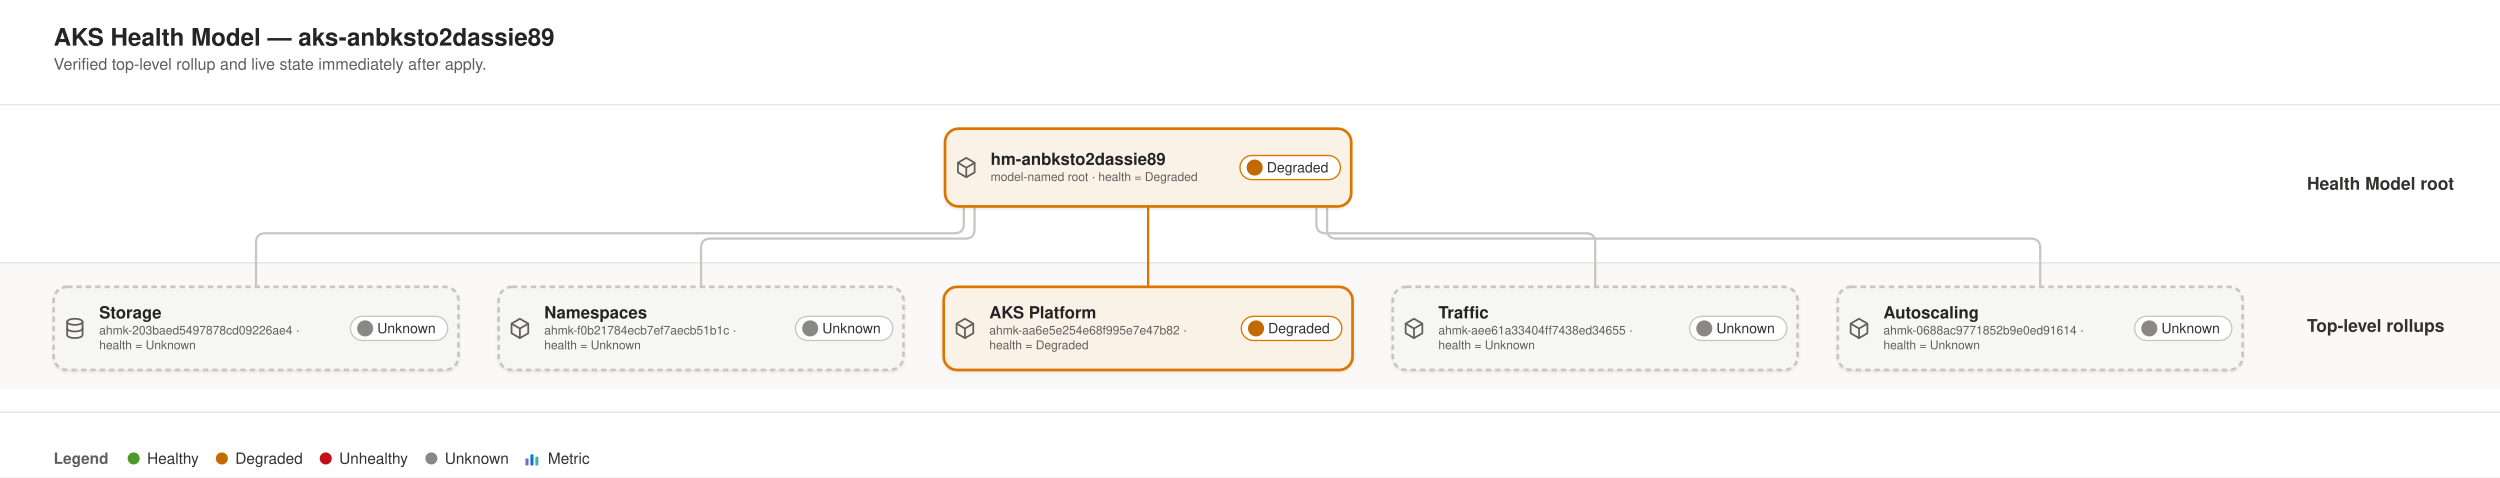
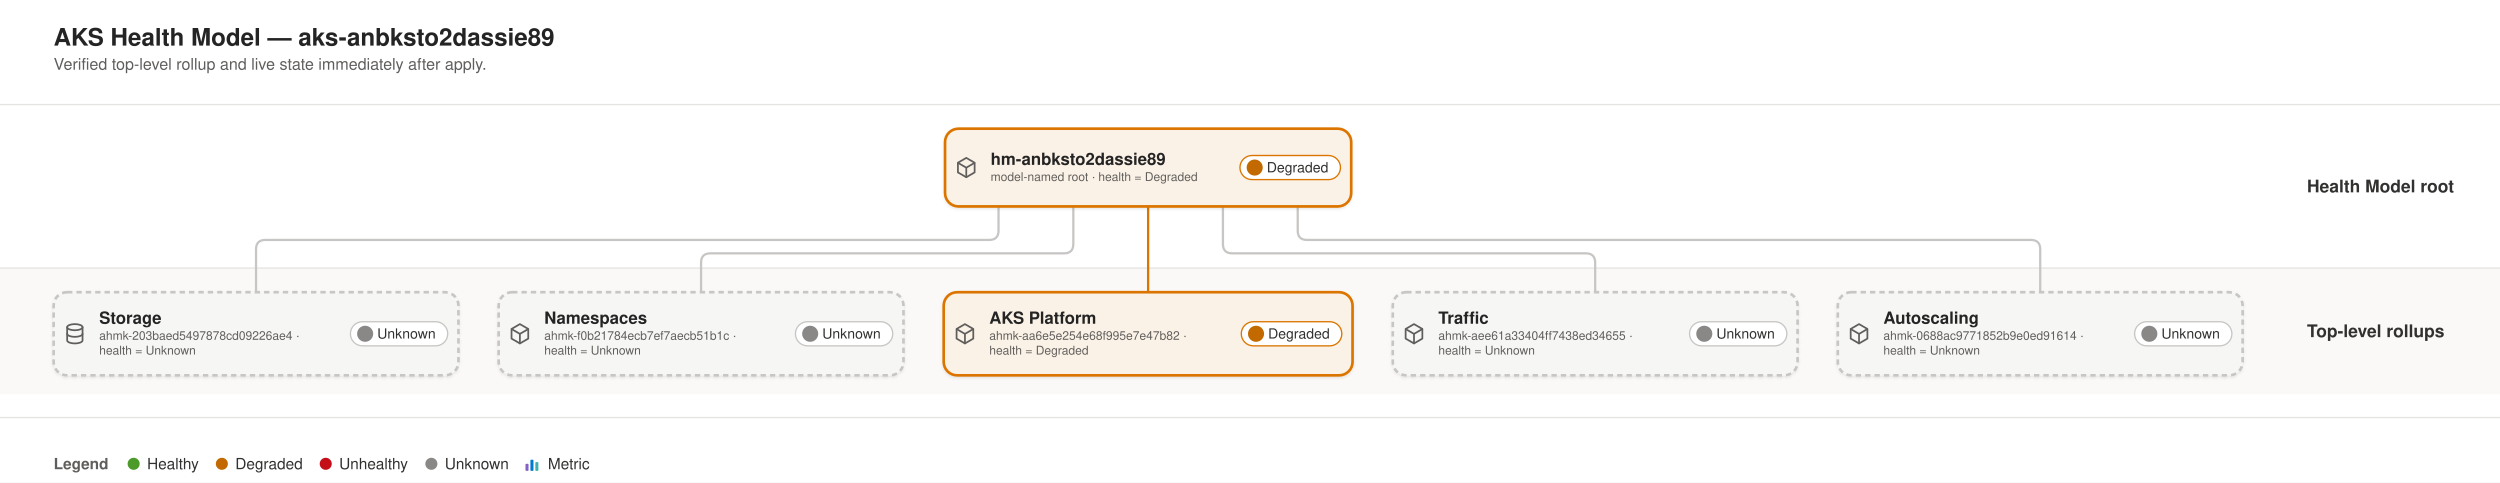
- <svg xmlns="http://www.w3.org/2000/svg" width="1865" height="356" viewBox="0 0 1865 356" font-family="Segoe UI, -apple-system, BlinkMacSystemFont, Helvetica, Arial, sans-serif">
+ <svg xmlns="http://www.w3.org/2000/svg" width="1865" height="360" viewBox="0 0 1865 360" font-family="Segoe UI, -apple-system, BlinkMacSystemFont, Helvetica, Arial, sans-serif">
  <defs>
    <filter id="cs" x="-20%" y="-20%" width="140%" height="140%">
      <feDropShadow dx="0" dy="1" stdDeviation="1.3" flood-color="#000" flood-opacity="0.1" />
    </filter>
  </defs>
-   <rect width="1865" height="356" fill="#ffffff" />
-   <rect x="0" y="78.0" width="1865" height="118.0" fill="#ffffff" />
+   <rect width="1865" height="360" fill="#ffffff" />
+   <rect x="0" y="78.0" width="1865" height="122.0" fill="#ffffff" />
  <line x1="0" y1="78.0" x2="1865" y2="78.0" stroke="#e6e4e2" />
-   <text x="1721.0" y="141.5" font-size="13" font-weight="700" fill="#323130">Health Model root</text>
-   <rect x="0" y="196.0" width="1865" height="94.0" fill="#faf9f8" />
-   <line x1="0" y1="196.0" x2="1865" y2="196.0" stroke="#e6e4e2" />
-   <text x="1721.0" y="247.5" font-size="13" font-weight="700" fill="#323130">Top-level rollups</text>
-   <line x1="0" y1="307.5" x2="1865" y2="307.5" stroke="#e6e4e2" />
+   <text x="1721.0" y="143.5" font-size="13" font-weight="700" fill="#323130">Health Model root</text>
+   <rect x="0" y="200.0" width="1865" height="94.0" fill="#faf9f8" />
+   <line x1="0" y1="200.0" x2="1865" y2="200.0" stroke="#e6e4e2" />
+   <text x="1721.0" y="251.5" font-size="13" font-weight="700" fill="#323130">Top-level rollups</text>
+   <line x1="0" y1="311.5" x2="1865" y2="311.5" stroke="#e6e4e2" />
  <text x="40" y="34" font-size="18" font-weight="700" fill="#242424">AKS Health Model — aks-anbksto2dassie89</text>
  <text x="40" y="52" font-size="12" fill="#605e5c">Verified top-level rollup and live state immediately after apply.</text>
-   <text x="40.0" y="346.0" font-size="11.5" font-weight="600" fill="#605e5c">Legend</text>
-   <circle cx="99.7" cy="342.0" r="4.5" fill="#4c9a2a" />
-   <text x="109.7" y="346.0" font-size="11.5" fill="#323130">Healthy</text>
-   <circle cx="165.5" cy="342.0" r="4.5" fill="#c26a00" />
-   <text x="175.5" y="346.0" font-size="11.5" fill="#323130">Degraded</text>
-   <circle cx="243.0" cy="342.0" r="4.5" fill="#c50f18" />
-   <text x="253.0" y="346.0" font-size="11.5" fill="#323130">Unhealthy</text>
-   <circle cx="321.8" cy="342.0" r="4.5" fill="#8a8886" />
-   <text x="331.8" y="346.0" font-size="11.5" fill="#323130">Unknown</text>
-   <g transform="translate(390.7,335.0) scale(0.875)">
+   <text x="40.0" y="350.0" font-size="11.5" font-weight="600" fill="#605e5c">Legend</text>
+   <circle cx="99.7" cy="346.0" r="4.5" fill="#4c9a2a" />
+   <text x="109.7" y="350.0" font-size="11.5" fill="#323130">Healthy</text>
+   <circle cx="165.5" cy="346.0" r="4.5" fill="#c26a00" />
+   <text x="175.5" y="350.0" font-size="11.5" fill="#323130">Degraded</text>
+   <circle cx="243.0" cy="346.0" r="4.5" fill="#c50f18" />
+   <text x="253.0" y="350.0" font-size="11.5" fill="#323130">Unhealthy</text>
+   <circle cx="321.8" cy="346.0" r="4.5" fill="#8a8886" />
+   <text x="331.8" y="350.0" font-size="11.5" fill="#323130">Unknown</text>
+   <g transform="translate(390.7,339.0) scale(0.875)">
    <rect x="1.5" y="8" width="2.6" height="6" rx="0.6" fill="#8661c5" />
    <rect x="5.7" y="4.5" width="2.6" height="9.5" rx="0.6" fill="#0078D4" />
    <rect x="9.9" y="6.5" width="2.6" height="7.5" rx="0.6" fill="#3fb0ac" />
  </g>
-   <text x="408.7" y="346.0" font-size="11.5" fill="#323130">Metric</text>
+   <text x="408.7" y="350.0" font-size="11.5" fill="#323130">Metric</text>
  <g transform="translate(40.0,0)">
    <g fill="none" stroke-linecap="butt" stroke-linejoin="round">
-       <path d="M151.0 214.0 L151.0 181.0 Q151.0 174.0 158.0 174.0 L672.0 174.0 Q679.0 174.0 679.0 167.0 L679.0 154.0" stroke="#c8c6c4" stroke-width="1.7" />
-       <path d="M483.0 214.0 L483.0 185.0 Q483.0 178.0 490.0 178.0 L680.0 178.0 Q687.0 178.0 687.0 171.0 L687.0 154.0" stroke="#c8c6c4" stroke-width="1.7" />
-       <path d="M1150.0 214.0 L1150.0 181.0 Q1150.0 174.0 1143.0 174.0 L949.0 174.0 Q942.0 174.0 942.0 167.0 L942.0 154.0" stroke="#c8c6c4" stroke-width="1.7" />
-       <path d="M1482.0 214.0 L1482.0 185.0 Q1482.0 178.0 1475.0 178.0 L957.0 178.0 Q950.0 178.0 950.0 171.0 L950.0 154.0" stroke="#c8c6c4" stroke-width="1.7" />
-       <path d="M816.5 214.0 L816.5 154.0" stroke="#db7500" stroke-width="1.7" />
+       <path d="M151.0 218.0 L151.0 186.0 Q151.0 179.0 158.0 179.0 L697.9 179.0 Q704.9 179.0 704.9 172.0 L704.9 154.0" stroke="#c8c6c4" stroke-width="1.7" />
+       <path d="M483.0 218.0 L483.0 196.0 Q483.0 189.0 490.0 189.0 L753.7 189.0 Q760.7 189.0 760.7 182.0 L760.7 154.0" stroke="#c8c6c4" stroke-width="1.7" />
+       <path d="M1150.0 218.0 L1150.0 196.0 Q1150.0 189.0 1143.0 189.0 L879.3 189.0 Q872.3 189.0 872.3 182.0 L872.3 154.0" stroke="#c8c6c4" stroke-width="1.7" />
+       <path d="M1482.0 218.0 L1482.0 186.0 Q1482.0 179.0 1475.0 179.0 L935.1 179.0 Q928.1 179.0 928.1 172.0 L928.1 154.0" stroke="#c8c6c4" stroke-width="1.7" />
+       <path d="M816.5 218.0 L816.5 154.0" stroke="#db7500" stroke-width="1.7" />
    </g>
    <g filter="url(#cs)">
-       <rect x="0.0" y="214.0" width="302" height="62" rx="10" fill="#f6f6f5" stroke="#c8c6c4" stroke-width="2" stroke-dasharray="4 3" />
+       <rect x="0.0" y="218.0" width="302" height="62" rx="10" fill="#f6f6f5" stroke="#c8c6c4" stroke-width="2" stroke-dasharray="4 3" />
    </g>
-     <g transform="translate(6.0,235.16) scale(0.82)">
+     <g transform="translate(6.0,239.16) scale(0.82)">
      <ellipse cx="12" cy="6" rx="7" ry="2.8" fill="none" stroke="#605e5c" stroke-width="1.6" stroke-linecap="round" stroke-linejoin="round" />
      <path d="M5 6v12c0 1.55 3.13 2.8 7 2.8s7-1.25 7-2.8V6" fill="none" stroke="#605e5c" stroke-width="1.6" stroke-linecap="round" stroke-linejoin="round" />
      <path d="M5 12c0 1.55 3.13 2.8 7 2.8s7-1.25 7-2.8" fill="none" stroke="#605e5c" stroke-width="1.6" stroke-linecap="round" stroke-linejoin="round" />
    </g>
-     <text x="34.0" y="237.5" font-size="12.5" font-weight="600" fill="#242424">Storage</text>
-     <text x="34.0" y="249.5" font-size="9" fill="#605e5c">ahmk-203baed5497878cd09226ae4 ·</text>
-     <text x="34.0" y="260.5" font-size="9" fill="#605e5c">health = Unknown</text>
-     <rect x="221.4" y="236.00" width="72.6" height="18" rx="9" fill="#ffffff" stroke="#c8c6c4" stroke-width="1" />
-     <circle cx="232.4" cy="245.0" r="6" fill="#8a8886" />
-     <text x="241.4" y="248.57" font-size="10.5" fill="#323130">Unknown</text>
+     <text x="34.0" y="241.5" font-size="12.5" font-weight="600" fill="#242424">Storage</text>
+     <text x="34.0" y="253.5" font-size="9" fill="#605e5c">ahmk-203baed5497878cd09226ae4 ·</text>
+     <text x="34.0" y="264.5" font-size="9" fill="#605e5c">health = Unknown</text>
+     <rect x="221.4" y="240.00" width="72.6" height="18" rx="9" fill="#ffffff" stroke="#c8c6c4" stroke-width="1" />
+     <circle cx="232.4" cy="249.0" r="6" fill="#8a8886" />
+     <text x="241.4" y="252.57" font-size="10.5" fill="#323130">Unknown</text>
    <g filter="url(#cs)">
      <rect x="665.0" y="96.0" width="303" height="58" rx="10" fill="#fbf2e7" stroke="#db7500" stroke-width="2" />
    </g>
    <g transform="translate(671.0,115.16) scale(0.82)">
      <path d="M12 3.2l7.6 4.4v8.8L12 20.8l-7.6-4.4V7.6z" fill="none" stroke="#605e5c" stroke-width="1.6" stroke-linecap="round" stroke-linejoin="round" />
      <path d="M4.6 7.8l7.4 4.3 7.4-4.3M12 12.1v8.6" fill="none" stroke="#605e5c" stroke-width="1.6" stroke-linecap="round" stroke-linejoin="round" />
    </g>
    <text x="699.0" y="123.0" font-size="12.5" font-weight="600" fill="#242424">hm-anbksto2dassie89</text>
    <text x="699.0" y="135.0" font-size="9" fill="#605e5c">model-named root · health = Degraded</text>
    <rect x="885.0" y="116.00" width="75.0" height="18" rx="9" fill="#ffffff" stroke="#db7500" stroke-width="1" />
    <circle cx="896.0" cy="125.0" r="6" fill="#c26a00" />
    <text x="905.0" y="128.57" font-size="10.5" fill="#323130">Degraded</text>
    <g filter="url(#cs)">
-       <rect x="332.0" y="214.0" width="302" height="62" rx="10" fill="#f6f6f5" stroke="#c8c6c4" stroke-width="2" stroke-dasharray="4 3" />
+       <rect x="332.0" y="218.0" width="302" height="62" rx="10" fill="#f6f6f5" stroke="#c8c6c4" stroke-width="2" stroke-dasharray="4 3" />
    </g>
-     <g transform="translate(338.0,235.16) scale(0.82)">
+     <g transform="translate(338.0,239.16) scale(0.82)">
      <path d="M12 3.2l7.6 4.4v8.8L12 20.8l-7.6-4.4V7.6z" fill="none" stroke="#605e5c" stroke-width="1.6" stroke-linecap="round" stroke-linejoin="round" />
      <path d="M4.6 7.8l7.4 4.3 7.4-4.3M12 12.1v8.6" fill="none" stroke="#605e5c" stroke-width="1.6" stroke-linecap="round" stroke-linejoin="round" />
    </g>
-     <text x="366.0" y="237.5" font-size="12.5" font-weight="600" fill="#242424">Namespaces</text>
-     <text x="366.0" y="249.5" font-size="9" fill="#605e5c">ahmk-f0b21784ecb7ef7aecb51b1c ·</text>
-     <text x="366.0" y="260.5" font-size="9" fill="#605e5c">health = Unknown</text>
-     <rect x="553.4" y="236.00" width="72.6" height="18" rx="9" fill="#ffffff" stroke="#c8c6c4" stroke-width="1" />
-     <circle cx="564.4" cy="245.0" r="6" fill="#8a8886" />
-     <text x="573.4" y="248.57" font-size="10.5" fill="#323130">Unknown</text>
+     <text x="366.0" y="241.5" font-size="12.5" font-weight="600" fill="#242424">Namespaces</text>
+     <text x="366.0" y="253.5" font-size="9" fill="#605e5c">ahmk-f0b21784ecb7ef7aecb51b1c ·</text>
+     <text x="366.0" y="264.5" font-size="9" fill="#605e5c">health = Unknown</text>
+     <rect x="553.4" y="240.00" width="72.6" height="18" rx="9" fill="#ffffff" stroke="#c8c6c4" stroke-width="1" />
+     <circle cx="564.4" cy="249.0" r="6" fill="#8a8886" />
+     <text x="573.4" y="252.57" font-size="10.5" fill="#323130">Unknown</text>
    <g filter="url(#cs)">
-       <rect x="664.0" y="214.0" width="305" height="62" rx="10" fill="#fbf2e7" stroke="#db7500" stroke-width="2" />
+       <rect x="664.0" y="218.0" width="305" height="62" rx="10" fill="#fbf2e7" stroke="#db7500" stroke-width="2" />
    </g>
-     <g transform="translate(670.0,235.16) scale(0.82)">
+     <g transform="translate(670.0,239.16) scale(0.82)">
      <path d="M12 3.2l7.6 4.4v8.8L12 20.8l-7.6-4.4V7.6z" fill="none" stroke="#605e5c" stroke-width="1.6" stroke-linecap="round" stroke-linejoin="round" />
      <path d="M4.6 7.8l7.4 4.3 7.4-4.3M12 12.1v8.6" fill="none" stroke="#605e5c" stroke-width="1.6" stroke-linecap="round" stroke-linejoin="round" />
    </g>
-     <text x="698.0" y="237.5" font-size="12.5" font-weight="600" fill="#242424">AKS Platform</text>
-     <text x="698.0" y="249.5" font-size="9" fill="#605e5c">ahmk-aa6e5e254e68f995e7e47b82 ·</text>
-     <text x="698.0" y="260.5" font-size="9" fill="#605e5c">health = Degraded</text>
-     <rect x="886.0" y="236.00" width="75.0" height="18" rx="9" fill="#ffffff" stroke="#db7500" stroke-width="1" />
-     <circle cx="897.0" cy="245.0" r="6" fill="#c26a00" />
-     <text x="906.0" y="248.57" font-size="10.5" fill="#323130">Degraded</text>
+     <text x="698.0" y="241.5" font-size="12.5" font-weight="600" fill="#242424">AKS Platform</text>
+     <text x="698.0" y="253.5" font-size="9" fill="#605e5c">ahmk-aa6e5e254e68f995e7e47b82 ·</text>
+     <text x="698.0" y="264.5" font-size="9" fill="#605e5c">health = Degraded</text>
+     <rect x="886.0" y="240.00" width="75.0" height="18" rx="9" fill="#ffffff" stroke="#db7500" stroke-width="1" />
+     <circle cx="897.0" cy="249.0" r="6" fill="#c26a00" />
+     <text x="906.0" y="252.57" font-size="10.5" fill="#323130">Degraded</text>
    <g filter="url(#cs)">
-       <rect x="999.0" y="214.0" width="302" height="62" rx="10" fill="#f6f6f5" stroke="#c8c6c4" stroke-width="2" stroke-dasharray="4 3" />
+       <rect x="999.0" y="218.0" width="302" height="62" rx="10" fill="#f6f6f5" stroke="#c8c6c4" stroke-width="2" stroke-dasharray="4 3" />
    </g>
-     <g transform="translate(1005.0,235.16) scale(0.82)">
+     <g transform="translate(1005.0,239.16) scale(0.82)">
      <path d="M12 3.2l7.6 4.4v8.8L12 20.8l-7.6-4.4V7.6z" fill="none" stroke="#605e5c" stroke-width="1.6" stroke-linecap="round" stroke-linejoin="round" />
      <path d="M4.6 7.8l7.4 4.3 7.4-4.3M12 12.1v8.6" fill="none" stroke="#605e5c" stroke-width="1.6" stroke-linecap="round" stroke-linejoin="round" />
    </g>
-     <text x="1033.0" y="237.5" font-size="12.5" font-weight="600" fill="#242424">Traffic</text>
-     <text x="1033.0" y="249.5" font-size="9" fill="#605e5c">ahmk-aee61a33404ff7438ed34655 ·</text>
-     <text x="1033.0" y="260.5" font-size="9" fill="#605e5c">health = Unknown</text>
-     <rect x="1220.4" y="236.00" width="72.6" height="18" rx="9" fill="#ffffff" stroke="#c8c6c4" stroke-width="1" />
-     <circle cx="1231.4" cy="245.0" r="6" fill="#8a8886" />
-     <text x="1240.4" y="248.57" font-size="10.5" fill="#323130">Unknown</text>
+     <text x="1033.0" y="241.5" font-size="12.5" font-weight="600" fill="#242424">Traffic</text>
+     <text x="1033.0" y="253.5" font-size="9" fill="#605e5c">ahmk-aee61a33404ff7438ed34655 ·</text>
+     <text x="1033.0" y="264.5" font-size="9" fill="#605e5c">health = Unknown</text>
+     <rect x="1220.4" y="240.00" width="72.6" height="18" rx="9" fill="#ffffff" stroke="#c8c6c4" stroke-width="1" />
+     <circle cx="1231.4" cy="249.0" r="6" fill="#8a8886" />
+     <text x="1240.4" y="252.57" font-size="10.5" fill="#323130">Unknown</text>
    <g filter="url(#cs)">
-       <rect x="1331.0" y="214.0" width="302" height="62" rx="10" fill="#f6f6f5" stroke="#c8c6c4" stroke-width="2" stroke-dasharray="4 3" />
+       <rect x="1331.0" y="218.0" width="302" height="62" rx="10" fill="#f6f6f5" stroke="#c8c6c4" stroke-width="2" stroke-dasharray="4 3" />
    </g>
-     <g transform="translate(1337.0,235.16) scale(0.82)">
+     <g transform="translate(1337.0,239.16) scale(0.82)">
      <path d="M12 3.2l7.6 4.4v8.8L12 20.8l-7.6-4.4V7.6z" fill="none" stroke="#605e5c" stroke-width="1.6" stroke-linecap="round" stroke-linejoin="round" />
      <path d="M4.6 7.8l7.4 4.3 7.4-4.3M12 12.1v8.6" fill="none" stroke="#605e5c" stroke-width="1.6" stroke-linecap="round" stroke-linejoin="round" />
    </g>
-     <text x="1365.0" y="237.5" font-size="12.5" font-weight="600" fill="#242424">Autoscaling</text>
-     <text x="1365.0" y="249.5" font-size="9" fill="#605e5c">ahmk-0688ac9771852b9e0ed91614 ·</text>
-     <text x="1365.0" y="260.5" font-size="9" fill="#605e5c">health = Unknown</text>
-     <rect x="1552.4" y="236.00" width="72.6" height="18" rx="9" fill="#ffffff" stroke="#c8c6c4" stroke-width="1" />
-     <circle cx="1563.4" cy="245.0" r="6" fill="#8a8886" />
-     <text x="1572.4" y="248.57" font-size="10.5" fill="#323130">Unknown</text>
+     <text x="1365.0" y="241.5" font-size="12.5" font-weight="600" fill="#242424">Autoscaling</text>
+     <text x="1365.0" y="253.5" font-size="9" fill="#605e5c">ahmk-0688ac9771852b9e0ed91614 ·</text>
+     <text x="1365.0" y="264.5" font-size="9" fill="#605e5c">health = Unknown</text>
+     <rect x="1552.4" y="240.00" width="72.6" height="18" rx="9" fill="#ffffff" stroke="#c8c6c4" stroke-width="1" />
+     <circle cx="1563.4" cy="249.0" r="6" fill="#8a8886" />
+     <text x="1572.4" y="252.57" font-size="10.5" fill="#323130">Unknown</text>
  </g>
</svg>
